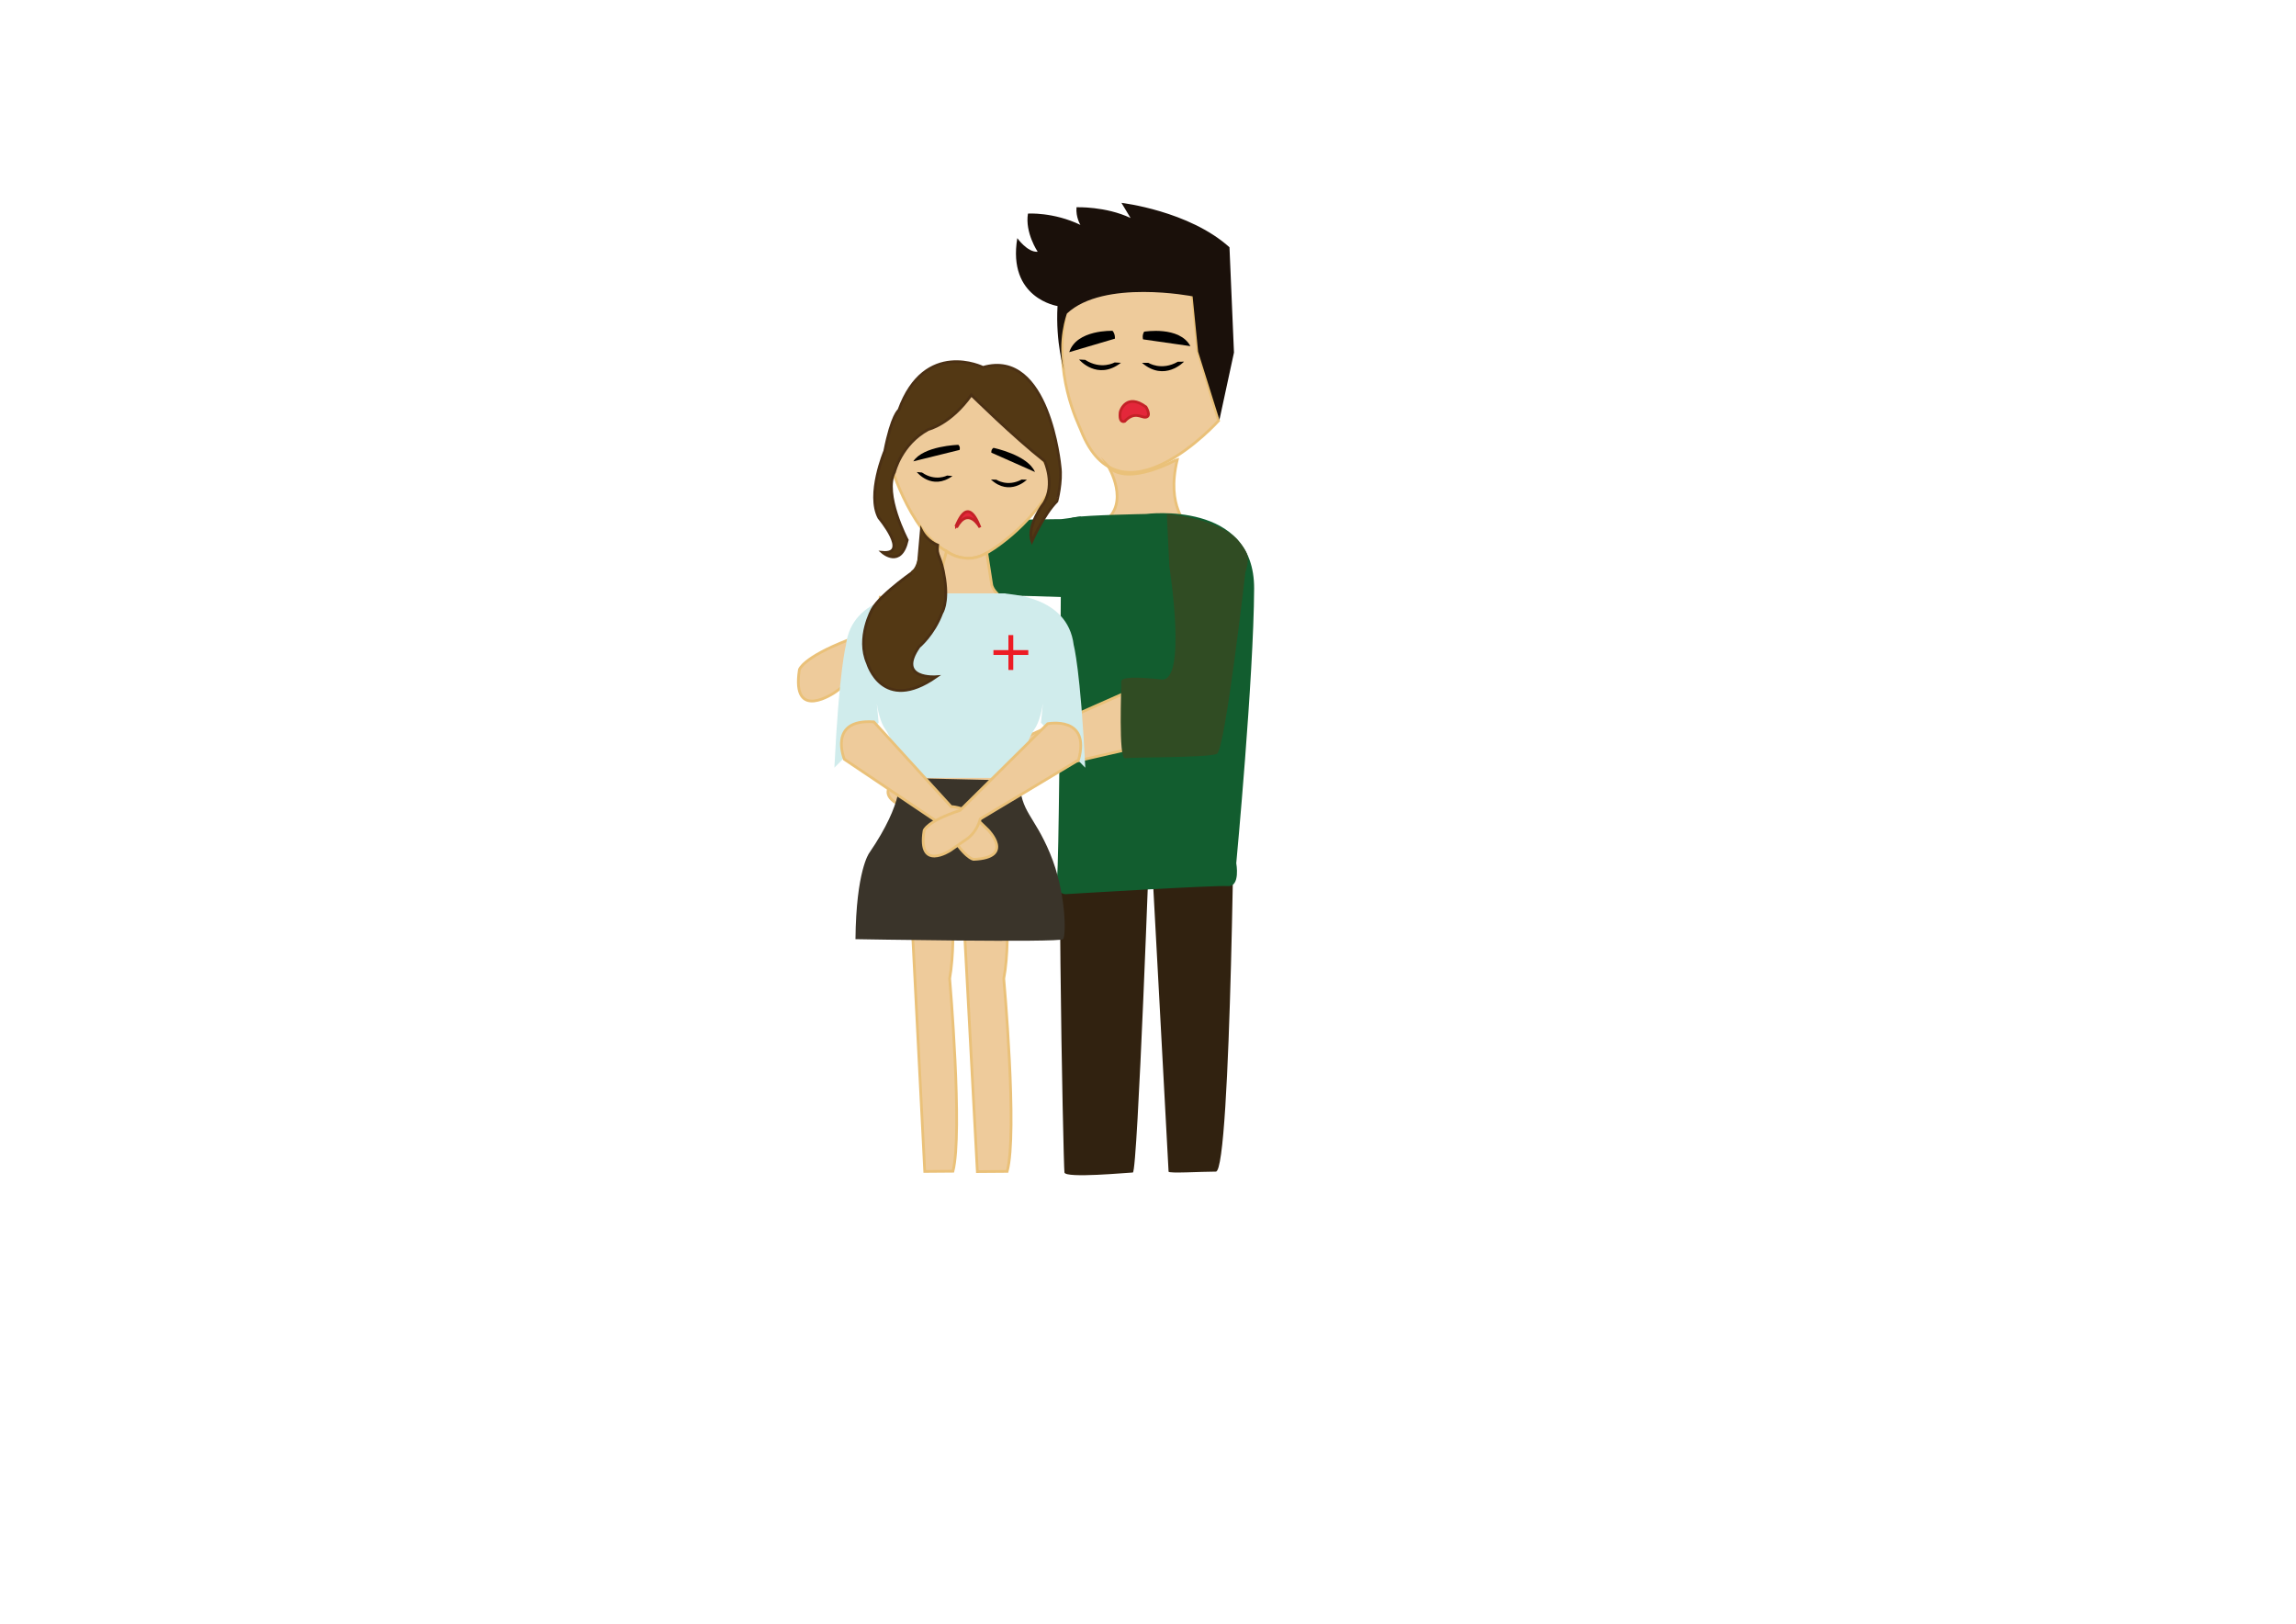
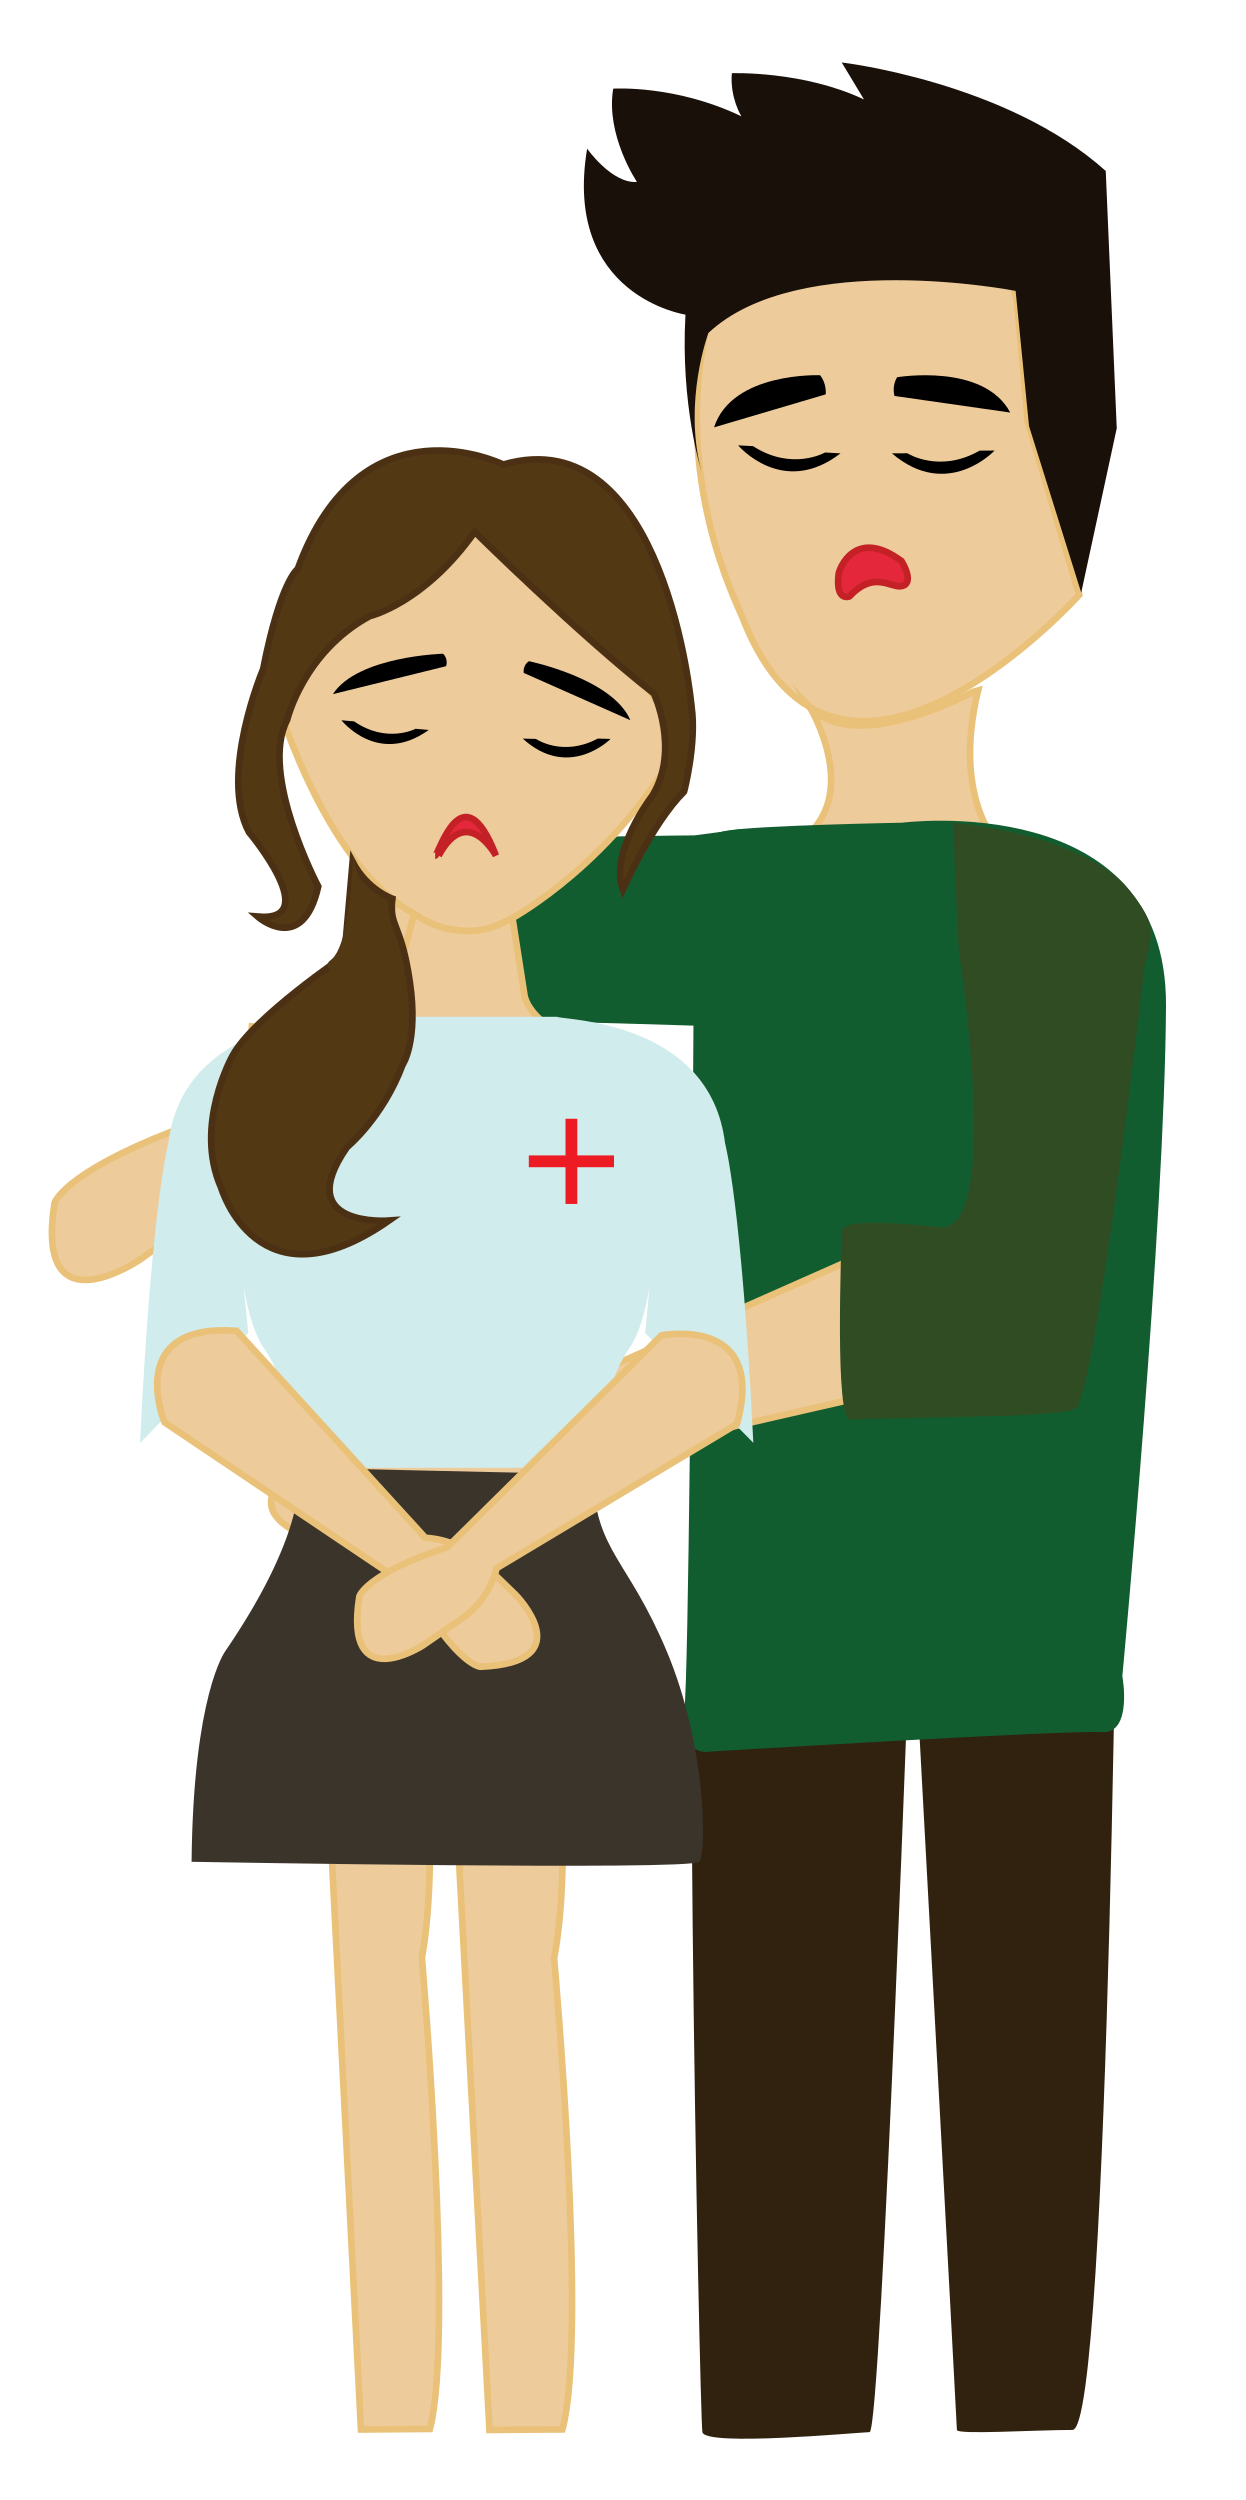
- <svg xmlns="http://www.w3.org/2000/svg" version="1.1" x="0px" y="0px" viewBox="0 0 841.89 595.28" style="enable-background:new 0 0 841.89 595.28;" xml:space="preserve">
+ <svg xmlns="http://www.w3.org/2000/svg" version="1.1" x="0px" y="0px" viewBox="0 0 186.88 375.04" style="enable-background:new 0 0 186.88 375.04;" xml:space="preserve">
  <style type="text/css">
	.st0{fill:#EECB9B;stroke:#EAC179;stroke-miterlimit:10;}
	.st1{fill:#E4273A;stroke:#C42127;stroke-miterlimit:10;}
	.st2{fill:#1A100A;}
	.st3{fill:#312210;}
	.st4{fill:#125D2F;}
	.st5{fill:#304C23;}
	.st6{fill:#533814;stroke:#4B3014;stroke-miterlimit:10;}
	.st7{fill:#3A342A;}
	.st8{fill:#D0ECEC;}
	.st9{fill:#533814;}
	.st10{fill:#ED1C24;}
</style>
  <g id="husband">
-     <path class="st0" d="M390.9,114.11c0,0,8.98-12.21,42.94-7.37c0,0,3.18-1.75,3.72,4.31c0.21,2.32,1.56,17.28,1.56,17.28l7.71,25.91   c0,0-36.19,40.25-50.51,3.41C395.36,155.15,385.93,137.07,390.9,114.11z" />
-     <path class="st1" d="M410.76,151.05c0.07-0.58,2.4-7.08,9.43-1.86c0,0,2.21,3.55-0.19,3.77c-1.57,0.14-4.05-2.31-7.63,1.52   C412.37,154.48,410.22,155.38,410.76,151.05z" />
-     <path d="M419.53,121.6c0,0,12.99-2.19,16.96,5.3l-17.36-2.49C419.12,124.4,418.69,122.91,419.53,121.6z" />
-     <path d="M407.96,121.29c0,0-13.19-0.54-15.9,7.82l16.75-4.95C408.81,124.17,409,122.55,407.96,121.29z" />
-     <path class="st2" d="M411.21,74.37c0,0,24.74,2.89,39.61,16.28l1.65,38.6l-5.33,24.66l-7.83-24.99l-2.01-20.28   c0,0-32.56-6.38-46.09,6.31c0,0-3.82,10.28-1.06,20.7c0,0-3.15-9.87-2.38-23.45c0,0-18.45-2.77-14.75-24.9c0,0,3.72,5.29,7.47,4.99   c0,0-4.73-7.02-3.56-13.99c0,0,9.33-0.62,19.23,4.15c0,0-1.75-2.78-1.43-6.47c0,0,10.69-0.39,19.82,3.94L411.21,74.37z" />
-     <path class="st0" d="M406.43,171.08c0,0,8.14,13.47-1.58,20.17l30.83,1.55c0,0-8.31-6.77-3.96-24.45   C431.71,168.35,413.67,178.6,406.43,171.08z" />
-     <path class="st0" d="M354.11,190.77c0,0,21.48-5.64,15.55,15.74l-48.64,31.38c0,0-1.21,5.62-6.22,9.61l-8.6,6.29   c0,0-16.16,11.26-13.08-8.3c0,0,1.2-4.39,17.8-10.83L354.11,190.77z" />
-     <path d="M411.03,133.01l-2.32-0.13c0,0-4.95,2.83-10.8-0.95l-2.24-0.12C395.66,131.81,402.34,139.72,411.03,133.01z" />
-     <path d="M418.74,133.02l2.32-0.01c0,0,4.8,3.07,10.84-0.4l2.24-0.01C434.14,132.59,427.08,140.16,418.74,133.02z" />
-     <path class="st3" d="M452.67,278.01c0,0-1.18,151.52-6.84,151.52s-17.34,0.75-17.34,0s-6.8-126.14-6.8-126.14   s-4.53,126.43-6.3,126.47c-1.77,0.04-24.67,2.21-25.08,0c-0.41-2.21-3.49-150.96,0-151.86S452.67,278.01,452.67,278.01z" />
+     <path class="st0" d="M105.97,49.11c0,0,8.98-12.21,42.94-7.37c0,0,3.18-1.75,3.72,4.31c0.21,2.32,1.56,17.28,1.56,17.28l7.71,25.91   c0,0-36.19,40.25-50.51,3.41C110.42,90.14,100.99,72.06,105.97,49.11z" />
+     <path class="st1" d="M125.82,86.04c0.07-0.58,2.4-7.08,9.43-1.86c0,0,2.21,3.55-0.19,3.77c-1.57,0.14-4.05-2.31-7.63,1.52   C127.43,89.47,125.28,90.38,125.82,86.04z" />
+     <path d="M134.59,56.59c0,0,12.99-2.19,16.96,5.3l-17.36-2.49C134.18,59.4,133.75,57.9,134.59,56.59z" />
+     <path d="M123.02,56.29c0,0-13.19-0.54-15.9,7.82l16.75-4.95C123.87,59.17,124.06,57.55,123.02,56.29z" />
+     <path class="st2" d="M126.27,9.37c0,0,24.74,2.89,39.61,16.28l1.65,38.6l-5.33,24.66l-7.83-24.99l-2.01-20.28   c0,0-32.56-6.38-46.09,6.31c0,0-3.82,10.28-1.06,20.7c0,0-3.15-9.87-2.38-23.45c0,0-18.45-2.77-14.75-24.9c0,0,3.72,5.29,7.47,4.99   c0,0-4.73-7.02-3.56-13.99c0,0,9.33-0.62,19.23,4.15c0,0-1.75-2.78-1.43-6.47c0,0,10.69-0.39,19.82,3.94L126.27,9.37z" />
+     <path class="st0" d="M121.49,106.08c0,0,8.14,13.47-1.58,20.17l30.83,1.55c0,0-8.31-6.77-3.96-24.45   C146.77,103.35,128.73,113.6,121.49,106.08z" />
+     <path class="st0" d="M69.17,125.77c0,0,21.48-5.64,15.55,15.74l-48.64,31.38c0,0-1.21,5.62-6.22,9.61l-8.6,6.29   c0,0-16.16,11.26-13.08-8.3c0,0,1.2-4.39,17.8-10.83L69.17,125.77z" />
+     <path d="M126.09,68.01l-2.32-0.13c0,0-4.95,2.83-10.8-0.95l-2.24-0.12C110.73,66.81,117.4,74.72,126.09,68.01z" />
+     <path d="M133.8,68.01l2.32-0.01c0,0,4.8,3.07,10.84-0.4l2.24-0.01C149.21,67.59,142.14,75.15,133.8,68.01z" />
+     <path class="st3" d="M167.73,213.01c0,0-1.18,151.52-6.84,151.52s-17.34,0.75-17.34,0s-6.8-126.14-6.8-126.14   s-4.53,126.43-6.3,126.47c-1.77,0.04-24.67,2.21-25.08,0c-0.41-2.21-3.49-150.96,0-151.86   C108.86,212.11,167.73,213.01,167.73,213.01z" />
    <g id="Layer_4">
      <g>
-         <path class="st4" d="M420.24,188.43c0,0,39.78-5.17,39.62,27.42s-6.55,100.61-6.55,100.61s1.61,8.75-3.12,8.4     c-4.73-0.36-58.74,2.91-58.74,2.91s-4.66,1.08-3.84-6.32c0.62-5.67,1.09-63.91,1.28-90.8c0.06-8.2,0.09-13.48,0.09-13.48     s-0.01-0.61-0.01-1.57c0-0.38,0-0.82,0.01-1.3c0.02-2.69,0.13-6.58,0.52-8.54c0,0-0.2-12.06-0.02-12.41     c0.18-0.35,0-2.92,4.5-3.72C398.47,188.83,420.24,188.43,420.24,188.43z" />
-         <path class="st0" d="M428.68,271.26c0,0,17.38-15.47-9.31-20.25l-59.92,26.54c0,0-6.83-1.55-13.85,0.84l-11.41,4.35     c0,0-20.84,8.44,2.38,14.77c0,0,5.47,0.99,21.21-10L428.68,271.26z" />
-         <path class="st5" d="M427.85,188.42c0,0,17.64,1.36,25.57,9.06c0,0,2.71,2.92,3.77,5.45s-0.54,6.89-0.54,6.89     s-7.42,65.02-10.42,66.53c-3,1.51-31.21,1.19-33.7,1.65c-2.49,0.46-1.3-26.48-1.38-28.13s5.15-1.82,14.73-0.76     s2.88-41.48,2.88-41.48" />
-         <path class="st4" d="M389.14,190.32c0,0-1.17,0.01-3.07,0.03c-7.87,0.08-28.18,0.4-28.13,1.5c0.07,1.37-0.92,26.83,1.3,26.44     c2.21-0.39,35.78,0.77,35.78,0.77l1.29-29.71" />
+         <path class="st4" d="M135.3,123.42c0,0,39.78-5.17,39.62,27.42c-0.17,32.59-6.55,100.61-6.55,100.61s1.61,8.75-3.12,8.4     c-4.73-0.36-58.74,2.91-58.74,2.91s-4.66,1.08-3.84-6.32c0.62-5.67,1.09-63.91,1.28-90.8c0.06-8.2,0.09-13.48,0.09-13.48     s-0.01-0.61-0.01-1.57c0-0.38,0-0.82,0.01-1.3c0.02-2.69,0.13-6.58,0.52-8.54c0,0-0.2-12.06-0.02-12.41     c0.18-0.35,0-2.92,4.5-3.72S135.3,123.42,135.3,123.42z" />
+         <path class="st0" d="M143.75,206.26c0,0,17.38-15.47-9.31-20.25l-59.92,26.54c0,0-6.83-1.55-13.85,0.84l-11.41,4.35     c0,0-20.84,8.44,2.38,14.77c0,0,5.47,0.99,21.21-10L143.75,206.26z" />
+         <path class="st5" d="M142.92,123.42c0,0,17.64,1.36,25.57,9.06c0,0,2.71,2.92,3.77,5.45c1.06,2.53-0.54,6.89-0.54,6.89     s-7.42,65.02-10.42,66.53s-31.21,1.19-33.7,1.65c-2.49,0.46-1.3-26.48-1.38-28.13c-0.08-1.66,5.15-1.82,14.73-0.76     c9.59,1.06,2.88-41.48,2.88-41.48" />
+         <path class="st4" d="M104.2,125.32c0,0-1.17,0.01-3.07,0.03c-7.87,0.08-28.18,0.4-28.13,1.5c0.07,1.37-0.92,26.83,1.3,26.44     c2.21-0.39,35.78,0.77,35.78,0.77l1.29-29.71" />
      </g>
    </g>
  </g>
  <g id="wife">
    <g>
-       <path class="st0" d="M382.79,169.13c-0.12-0.49-24.53-27.11-24.53-27.11l-32.4,26.16c0,0,7.21,26.24,21.2,33.9    c0,0,6.77,5.42,14.76,0.64c0,0,15.73-8.58,25.36-26.68L382.79,169.13z" />
-       <path class="st0" d="M375.3,223.56c0,0-11.2-4.52-11.73-9.56l-1.75-11.27l-2.2,1.08l-1.6,0.51l-1.68,0.3l-1.61,0.07l-2.74-0.35    l-1.91-0.6l-1.57-0.73l-1.45-0.92l-2.39,8.97c0,0-4.62,10.03-22.43,7.87L375.3,223.56z" />
+       <path class="st0" d="M97.85,104.13c-0.12-0.49-24.53-27.11-24.53-27.11l-32.4,26.16c0,0,7.21,26.24,21.2,33.9    c0,0,6.77,5.42,14.76,0.64c0,0,15.73-8.58,25.36-26.68L97.85,104.13z" />
+       <path class="st0" d="M90.36,158.56c0,0-11.2-4.52-11.73-9.56l-1.75-11.27l-2.2,1.08l-1.6,0.51l-1.68,0.3l-1.61,0.07l-2.74-0.35    l-1.91-0.6l-1.57-0.73l-1.45-0.92l-2.39,8.97c0,0-4.62,10.03-22.43,7.87L90.36,158.56z" />
    </g>
-     <path class="st6" d="M388.68,170.98c0,0-3.95-43.35-28.24-36.29c0,0-21.31-10.56-30.84,15.67c0,0-2.57,1.71-5.18,15.01   c0,0-6.7,15.84-2.14,24.46c0,0,11.38,13.56,1.31,12.68c0,0,6.73,5.9,9.09-4.52c0,0-8.91-16.89-4.67-24.97   c0,0,2.42-10.18,12.39-15.59c0,0,8.14-1.86,15.76-12.64c0,0,15.57,15.37,26.88,24.25c0,0,3.94,8.4-0.21,15.28   c0,0-6.54,8.45-4.45,14.11c0,0,4.41-9.92,9.17-14.66C387.56,183.77,389.47,176.5,388.68,170.98z" />
-     <path class="st0" d="M367.73,315.11c0,0,3.45,27.29,0.33,43.68c0,0,5.11,56.5,1.25,70.66l-10.94,0.08l-6.04-112.85L367.73,315.11z" />
-     <path class="st0" d="M347.89,315.05c0,0,3.27,27.29,0.33,43.68c0,0,4.86,56.5,1.21,70.66l-10.35,0.08l-5.76-112.85L347.89,315.05z" />
-     <path class="st7" d="M313.68,344.31c0,0,75,1.34,76.14,0c1.15-1.34,1.1-17.35-4.82-31.49c-5.92-14.14-10.68-14.89-11.17-26.63   l-44.18-1c0,0,2.25,8.31-10.98,27.62C318.67,312.81,313.93,319.29,313.68,344.31z" />
-     <path class="st8" d="M330.06,285.19h43.68c0,0,1.75-12.48,5.49-17.73s3.99-17.97,3.99-17.97l-1.5,15.48l16.23,16.48   c-1.75-35.95-4.24-44.94-4.24-44.94c-2.25-18.47-24.22-18.47-25.21-18.97h-33.1c-1,0.5-22.97,0.5-25.21,18.97   c0,0-2.5,8.99-4.24,44.94l16.23-16.48l-1.5-15.48c0,0,0.25,12.73,3.99,17.97s5.49,17.73,5.49,17.73h43.68" />
-     <path class="st0" d="M309.62,278.38c0,0-6.18-14.93,10.8-13.73l28.33,31.06c0,0,4.43,0.06,7.94,3.14l5.58,5.38   c0,0,10.06,10.2-5.28,10.82c0,0-3.48-0.23-9.87-11.46L309.62,278.38z" />
-     <path class="st0" d="M384.16,265.33c0,0,15.86-3.1,11.32,13.3l-36.05,21.62c0,0-0.93,4.33-4.65,7.16l-6.38,4.41   c0,0-11.99,7.84-9.56-7.32c0,0,0.92-3.37,13.19-7.4L384.16,265.33z" />
-     <path class="st6" d="M343.8,199.82c0,0-3.75-1.29-5.96-5.51l-1.23,14.07c0,0-13.7,9.27-16.77,14.97c0,0-5.9,10.44-1.73,19.82   c0,0,5.46,18.68,25.18,4.94c0,0-14.76,1.13-6.29-11.02c0,0,5.38-4.42,8.33-12.35c0,0,2.4-3.47,1.09-12.44   C345.11,203.32,343.26,204.12,343.8,199.82z" />
-     <path class="st9" d="M337.91,193.45c0,0-0.39,13.37-3.34,15.55c-2.95,2.18,8.36,4.38,8.36,4.38L337.91,193.45z" />
-     <path d="M349.26,174.51l-1.98-0.17c0,0-4.31,2.28-9.21-1.11l-1.91-0.17C336.17,173.06,341.66,180,349.26,174.51z" />
-     <path d="M363.36,175.81l1.98,0.05c0,0,4.02,2.76,9.27-0.05l1.92,0.05C376.54,175.87,370.29,182.14,363.36,175.81z" />
-     <path d="M351.4,163.08c0,0-12.81,0.35-16.52,6.06l16.98-4.19C351.86,164.95,352.25,163.86,351.4,163.08z" />
-     <path d="M364.29,164.19c0,0,12.55,2.58,15.21,8.85l-15.99-7.09C363.51,165.95,363.31,164.81,364.29,164.19z" />
-     <path class="st1" d="M350.22,193.36c0.52,0,4.08-13.03,9.12,0c0,0-4.26-7.97-8.6,0" />
+     <path class="st6" d="M103.74,105.98c0,0-3.95-43.35-28.24-36.29c0,0-21.31-10.56-30.84,15.67c0,0-2.57,1.71-5.18,15.01   c0,0-6.7,15.84-2.14,24.46c0,0,11.38,13.56,1.31,12.68c0,0,6.73,5.9,9.09-4.52c0,0-8.91-16.89-4.67-24.97   c0,0,2.42-10.18,12.39-15.59c0,0,8.14-1.86,15.76-12.64c0,0,15.57,15.37,26.88,24.25c0,0,3.94,8.4-0.21,15.28   c0,0-6.54,8.45-4.45,14.11c0,0,4.41-9.92,9.17-14.66C102.63,118.77,104.53,111.5,103.74,105.98z" />
+     <path class="st0" d="M82.79,250.11c0,0,3.45,27.29,0.33,43.68c0,0,5.11,56.5,1.25,70.66l-10.94,0.08l-6.04-112.85L82.79,250.11z" />
+     <path class="st0" d="M62.96,250.04c0,0,3.27,27.29,0.33,43.68c0,0,4.86,56.5,1.21,70.66l-10.35,0.08L48.4,251.61L62.96,250.04z" />
+     <path class="st7" d="M28.74,279.3c0,0,75,1.34,76.14,0c1.15-1.34,1.1-17.35-4.82-31.49c-5.92-14.14-10.68-14.89-11.17-26.63   l-44.18-1c0,0,2.25,8.31-10.98,27.62C33.74,247.81,28.99,254.29,28.74,279.3z" />
+     <path class="st8" d="M45.12,220.19H88.8c0,0,1.75-12.48,5.49-17.73c3.74-5.24,3.99-17.97,3.99-17.97l-1.5,15.48l16.23,16.48   c-1.75-35.95-4.24-44.94-4.24-44.94c-2.25-18.47-24.22-18.47-25.21-18.97h-33.1c-1,0.5-22.97,0.5-25.21,18.97   c0,0-2.5,8.99-4.24,44.94l16.23-16.48l-1.5-15.48c0,0,0.25,12.73,3.99,17.97c3.74,5.24,5.49,17.73,5.49,17.73H88.9" />
+     <path class="st0" d="M24.68,213.37c0,0-6.18-14.93,10.8-13.73l28.33,31.06c0,0,4.43,0.06,7.94,3.14l5.58,5.38   c0,0,10.06,10.2-5.28,10.82c0,0-3.48-0.23-9.87-11.46L24.68,213.37z" />
+     <path class="st0" d="M99.23,200.33c0,0,15.86-3.1,11.32,13.3l-36.05,21.62c0,0-0.93,4.33-4.65,7.16l-6.38,4.41   c0,0-11.99,7.84-9.56-7.32c0,0,0.92-3.37,13.19-7.4L99.23,200.33z" />
+     <path class="st6" d="M58.86,134.82c0,0-3.75-1.29-5.96-5.51l-1.23,14.07c0,0-13.7,9.27-16.77,14.97c0,0-5.9,10.44-1.73,19.82   c0,0,5.46,18.68,25.18,4.94c0,0-14.76,1.13-6.29-11.02c0,0,5.38-4.42,8.33-12.35c0,0,2.4-3.47,1.09-12.44   C60.17,138.31,58.33,139.12,58.86,134.82z" />
+     <path class="st9" d="M52.98,128.45c0,0-0.39,13.37-3.34,15.55s8.36,4.38,8.36,4.38L52.98,128.45z" />
+     <path d="M64.32,109.5l-1.98-0.17c0,0-4.31,2.28-9.21-1.11l-1.91-0.17C51.23,108.06,56.72,115,64.32,109.5z" />
+     <path d="M78.42,110.8l1.98,0.05c0,0,4.02,2.76,9.27-0.05l1.92,0.05C91.6,110.86,85.35,117.13,78.42,110.8z" />
+     <path d="M66.46,98.07c0,0-12.81,0.35-16.52,6.06l16.98-4.19C66.92,99.94,67.31,98.85,66.46,98.07z" />
+     <path d="M79.35,99.19c0,0,12.55,2.58,15.21,8.85l-15.99-7.09C78.57,100.95,78.38,99.81,79.35,99.19z" />
+     <path class="st1" d="M65.28,128.36c0.52,0,4.08-13.03,9.12,0c0,0-4.26-7.97-8.6,0" />
    <g>
-       <rect x="364.27" y="238.34" class="st10" width="12.78" height="1.77" />
-       <rect x="364.27" y="238.34" transform="matrix(-1.836970e-16 1 -1 -1.836970e-16 609.8764 -131.4331)" class="st10" width="12.78" height="1.77" />
+       <rect x="79.33" y="173.33" class="st10" width="12.78" height="1.77" />
+       <rect x="79.33" y="173.33" transform="matrix(-1.836970e-16 1 -1 -1.836970e-16 259.9351 88.5024)" class="st10" width="12.78" height="1.77" />
    </g>
  </g>
  <g id="Layer_5">
</g>
</svg>
